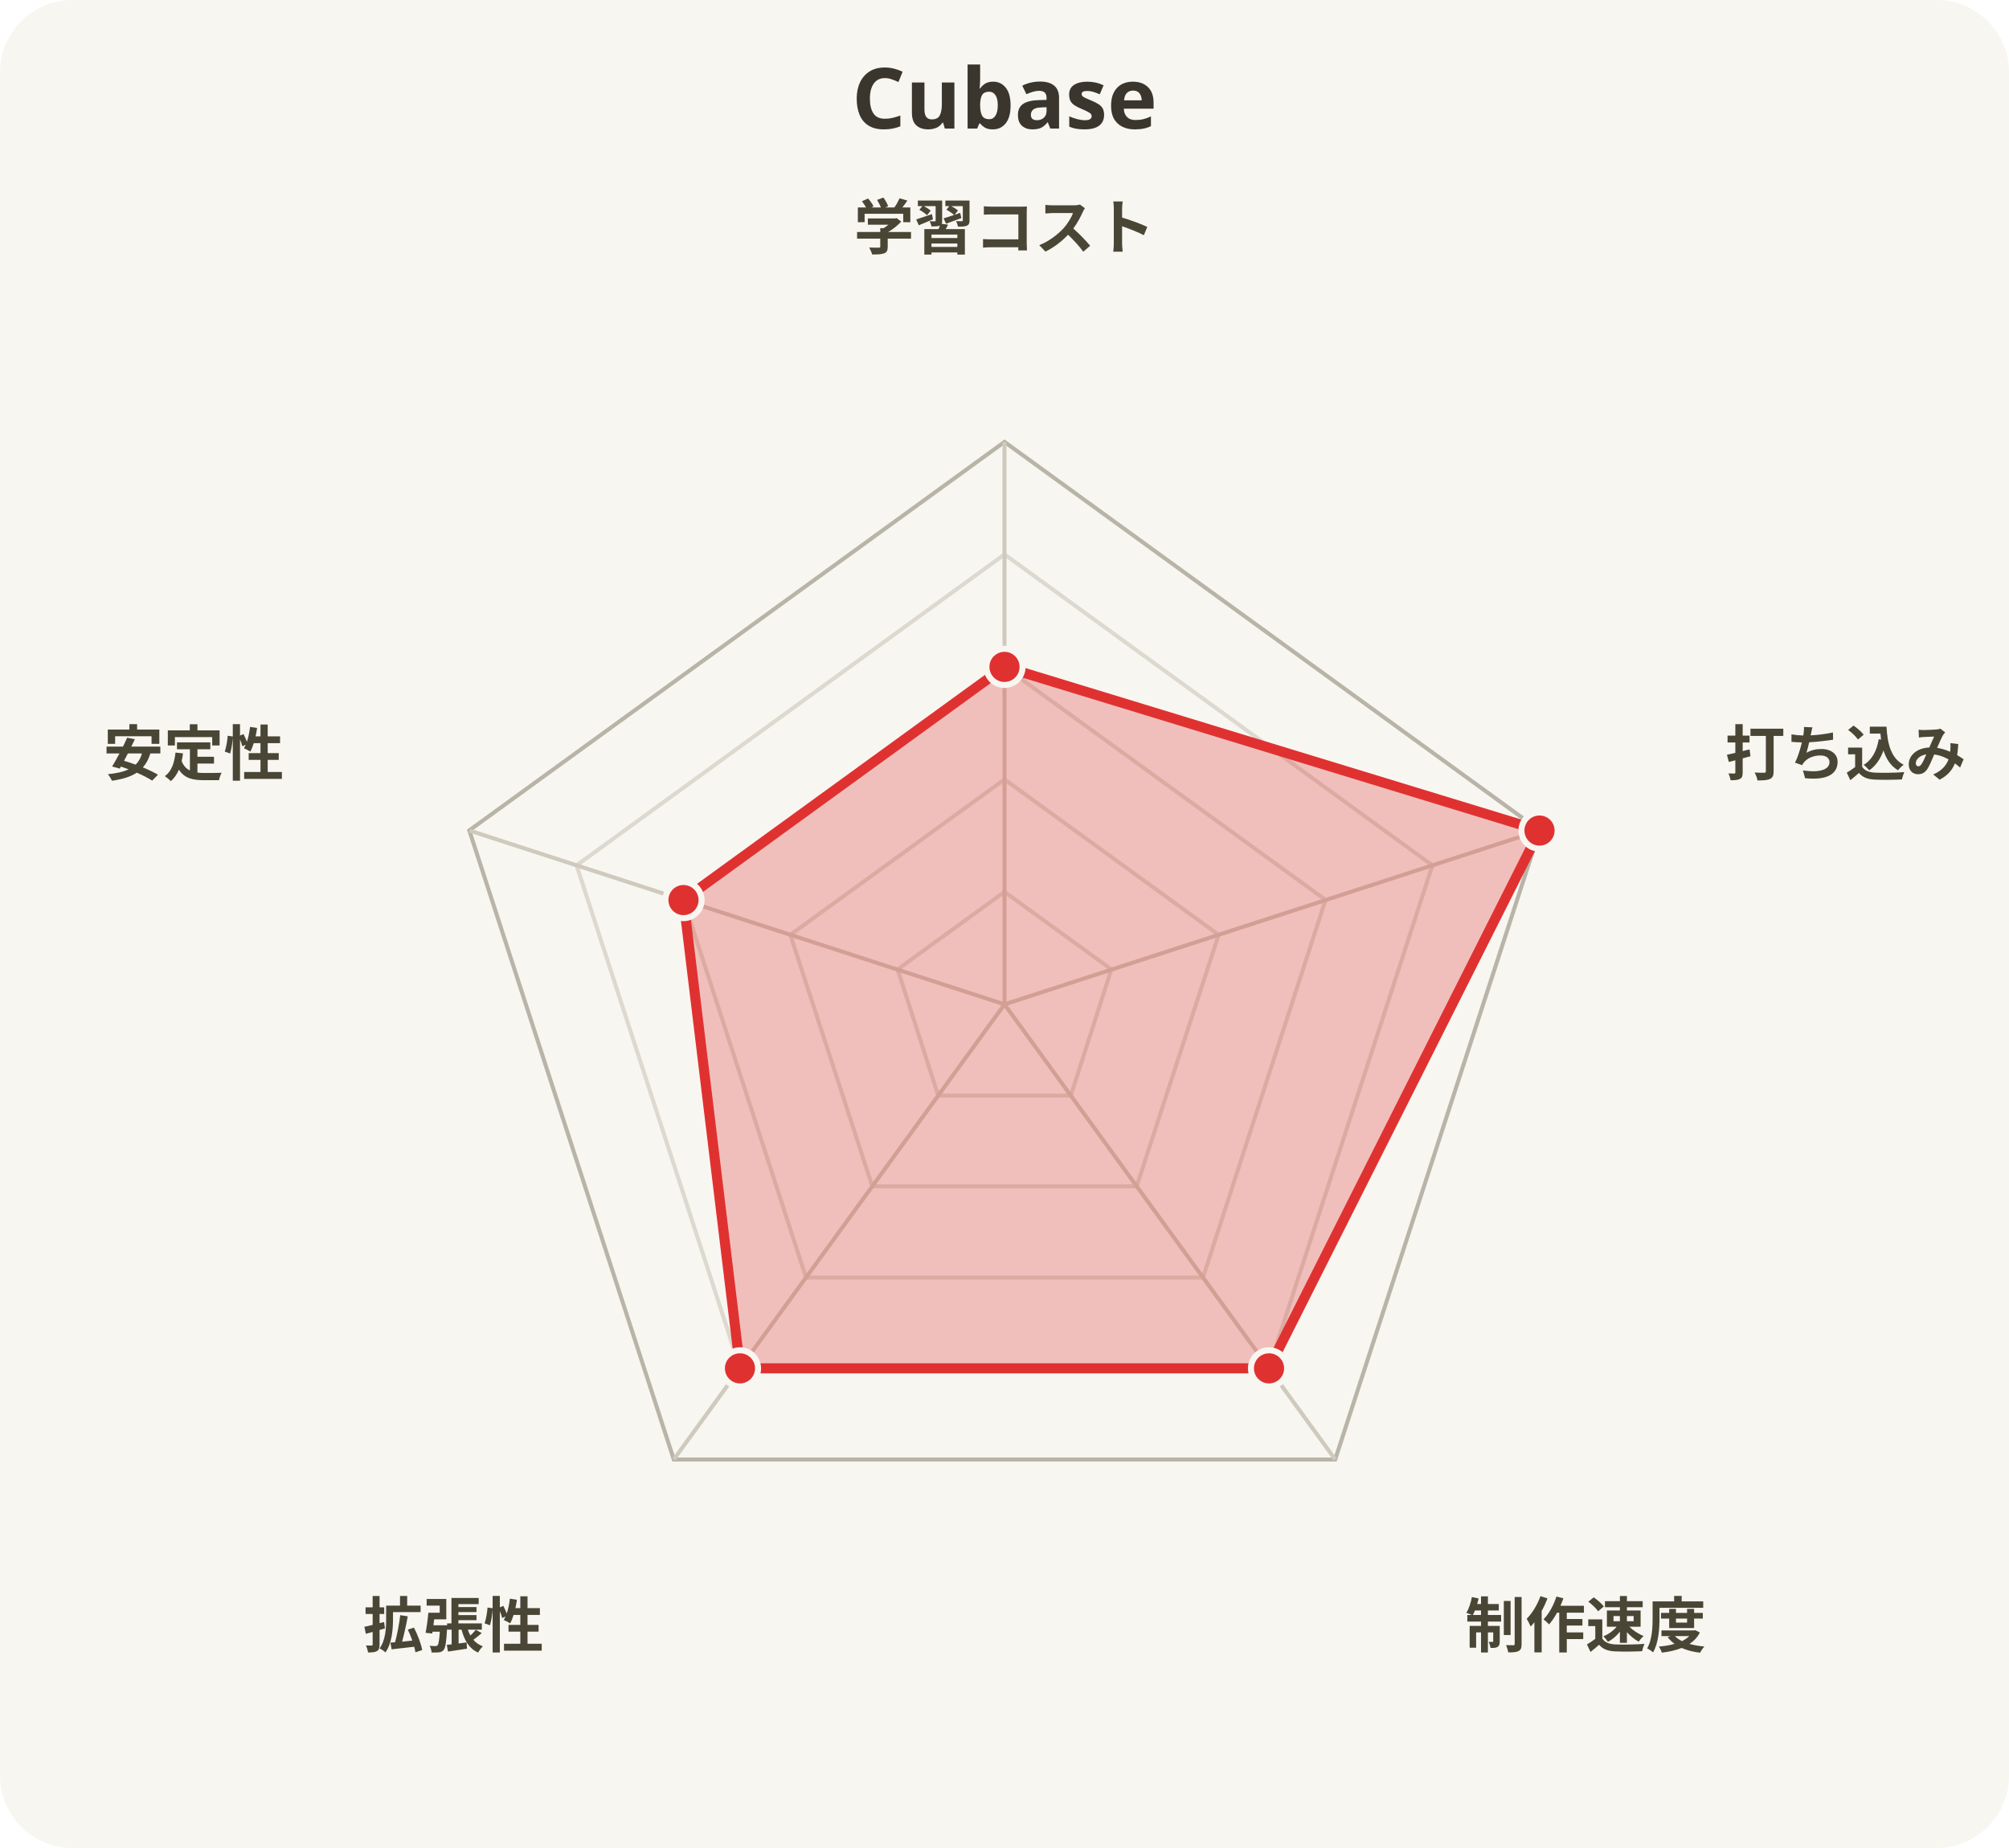
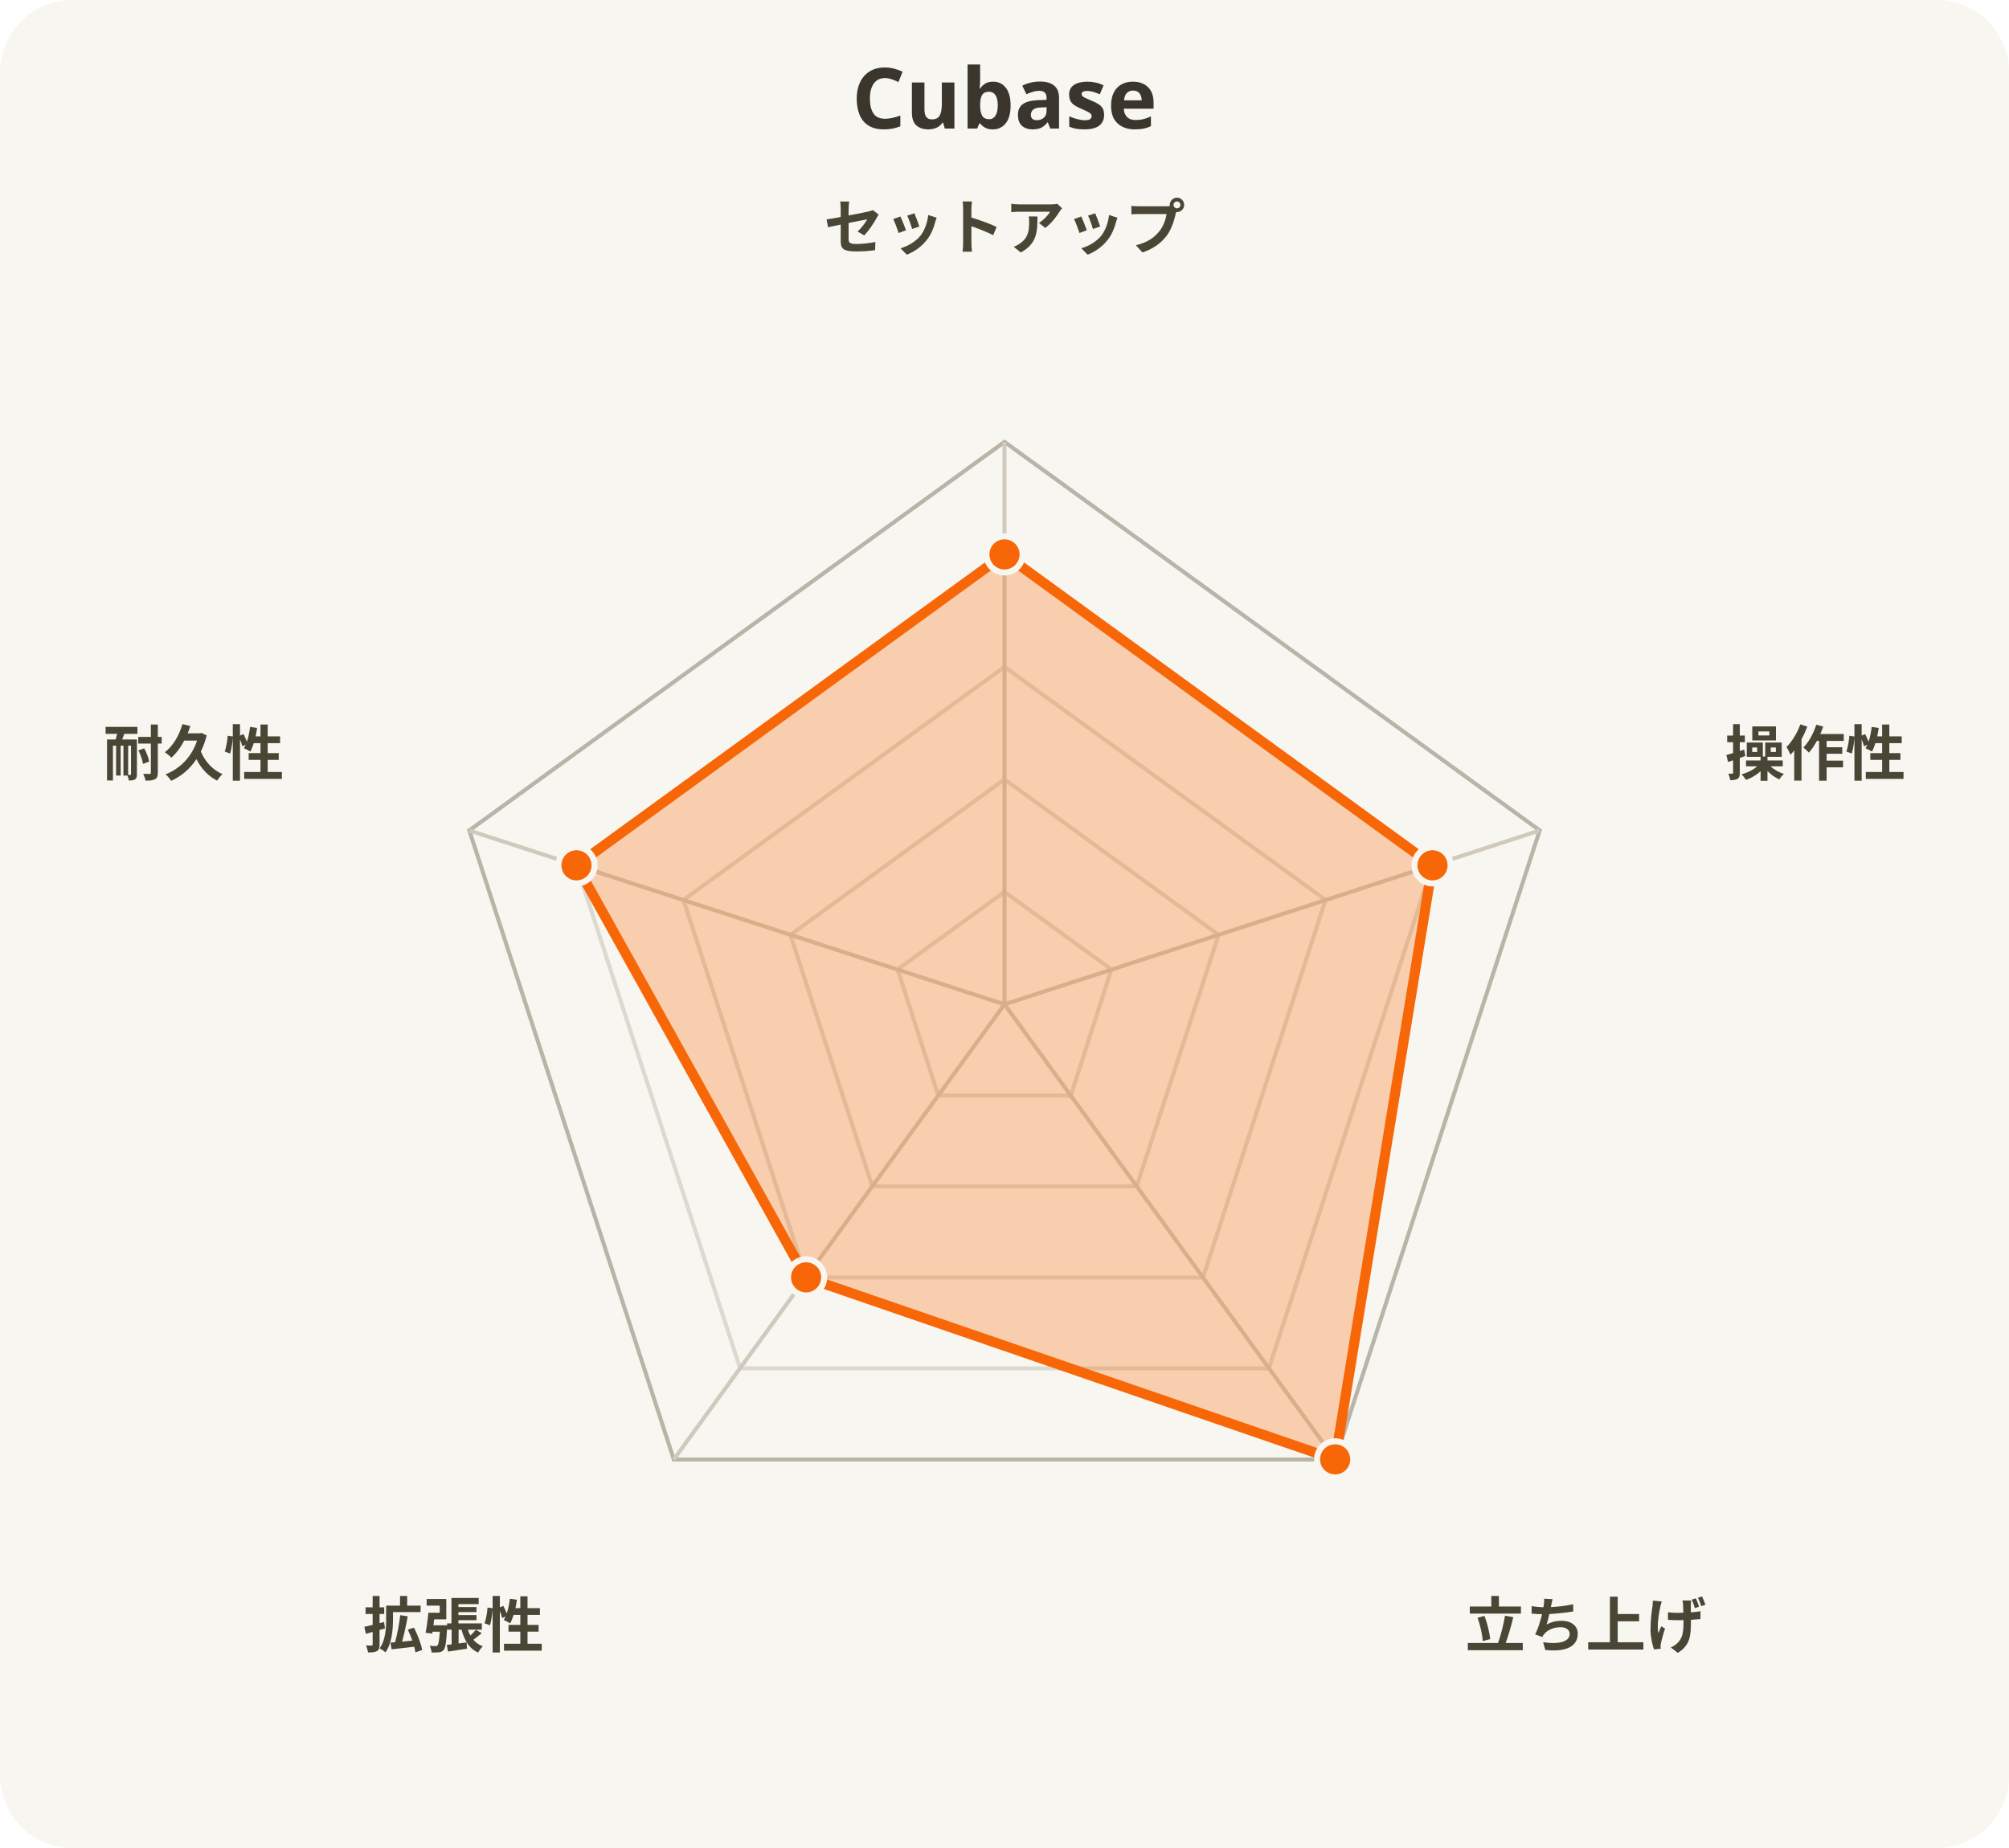
<svg xmlns="http://www.w3.org/2000/svg" viewBox="0 0 500 460" font-family="'Hiragino Sans','Noto Sans JP',sans-serif">
  <rect x="0" y="0" width="500" height="460" rx="18" fill="#F8F6F1" />
  <text x="250" y="32" text-anchor="middle" font-size="21" font-weight="700" fill="#3A362E">Cubase</text>
  <polygon points="250.0,222.0 276.6,241.3 266.5,272.7 233.5,272.7 223.4,241.3 " fill="none" stroke="#DDD9CF" stroke-width="1" />
  <polygon points="250.0,194.0 303.3,232.7 282.9,295.3 217.1,295.3 196.7,232.7 " fill="none" stroke="#DDD9CF" stroke-width="1" />
  <polygon points="250.0,166.0 329.9,224.0 299.4,318.0 200.6,318.0 170.1,224.0 " fill="none" stroke="#DDD9CF" stroke-width="1" />
  <polygon points="250.0,138.0 356.5,215.4 315.8,340.6 184.2,340.6 143.5,215.4 " fill="none" stroke="#DDD9CF" stroke-width="1" />
  <polygon points="250.0,110.0 383.2,206.7 332.3,363.3 167.7,363.3 116.8,206.7 " fill="none" stroke="#B9B4A8" stroke-width="1" />
  <line x1="250" y1="250" x2="250" y2="110" stroke="#CFCABD" stroke-width="1" />
  <line x1="250" y1="250" x2="383.154" y2="206.74" stroke="#CFCABD" stroke-width="1" />
  <line x1="250" y1="250" x2="332.292" y2="363.26" stroke="#CFCABD" stroke-width="1" />
  <line x1="250" y1="250" x2="167.708" y2="363.26" stroke="#CFCABD" stroke-width="1" />
  <line x1="250" y1="250" x2="116.846" y2="206.74" stroke="#CFCABD" stroke-width="1" />
-   <text x="250" y="62" text-anchor="middle" font-size="15" font-weight="600" fill="#4A4636">学習コスト</text>
-   <text x="429.296" y="192.998" text-anchor="start" font-size="15" font-weight="600" fill="#4A4636">打ち込み</text>
-   <text x="364.628" y="410.002" text-anchor="start" font-size="15" font-weight="600" fill="#4A4636">制作速度</text>
+   <text x="250" y="62" text-anchor="middle" font-size="15" font-weight="600" fill="#4A4636">セットアップ</text>
+   <text x="429.296" y="192.998" text-anchor="start" font-size="15" font-weight="600" fill="#4A4636">操作性</text>
+   <text x="364.628" y="410.002" text-anchor="start" font-size="15" font-weight="600" fill="#4A4636">立ち上げ</text>
  <text x="135.372" y="410.002" text-anchor="end" font-size="15" font-weight="600" fill="#4A4636">拡張性</text>
-   <text x="70.704" y="192.998" text-anchor="end" font-size="15" font-weight="600" fill="#4A4636">安定性</text>
-   <polygon points="250.0,166.0 383.2,206.7 315.8,340.6 184.2,340.6 170.1,224.0 " fill="#E03131" fill-opacity="0.28" stroke="#E03131" stroke-width="2.5" stroke-linejoin="round" />
-   <circle cx="250" cy="166" r="4.5" fill="#E03131" stroke="#F8F6F1" stroke-width="1.5" />
-   <circle cx="383.154" cy="206.74" r="4.5" fill="#E03131" stroke="#F8F6F1" stroke-width="1.5" />
-   <circle cx="315.834" cy="340.608" r="4.5" fill="#E03131" stroke="#F8F6F1" stroke-width="1.5" />
-   <circle cx="184.166" cy="340.608" r="4.5" fill="#E03131" stroke="#F8F6F1" stroke-width="1.5" />
-   <circle cx="170.108" cy="224.044" r="4.5" fill="#E03131" stroke="#F8F6F1" stroke-width="1.5" />
+   <text x="70.704" y="192.998" text-anchor="end" font-size="15" font-weight="600" fill="#4A4636">耐久性</text>
+   <polygon points="250.0,138.0 356.5,215.4 332.3,363.3 200.6,318.0 143.5,215.4" fill="#F76707" fill-opacity="0.28" stroke="#F76707" stroke-width="2.5" stroke-linejoin="round" />
+   <circle cx="250" cy="138" r="4.5" fill="#F76707" stroke="#F8F6F1" stroke-width="1.5" />
+   <circle cx="356.523" cy="215.392" r="4.5" fill="#F76707" stroke="#F8F6F1" stroke-width="1.5" />
+   <circle cx="332.292" cy="363.26" r="4.5" fill="#F76707" stroke="#F8F6F1" stroke-width="1.5" />
+   <circle cx="200.625" cy="317.956" r="4.5" fill="#F76707" stroke="#F8F6F1" stroke-width="1.5" />
+   <circle cx="143.477" cy="215.392" r="4.5" fill="#F76707" stroke="#F8F6F1" stroke-width="1.5" />
</svg>
